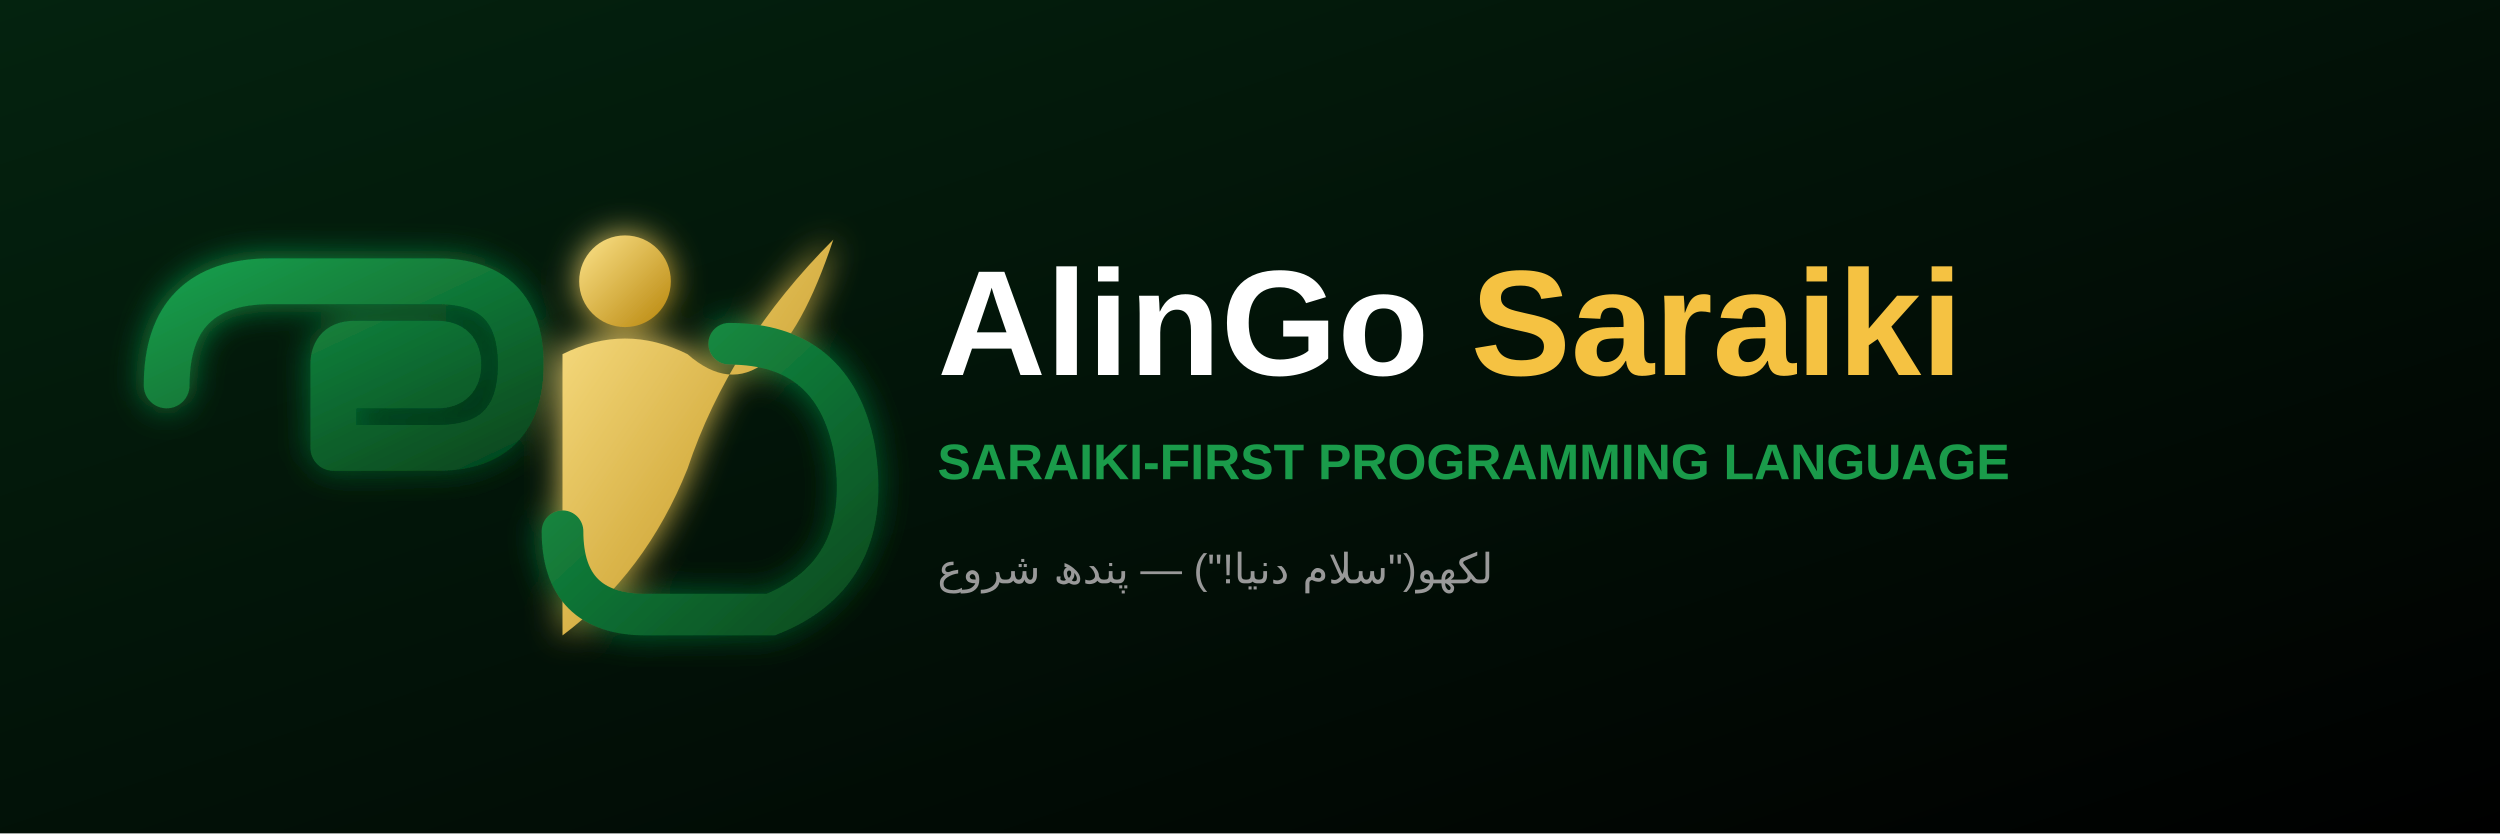
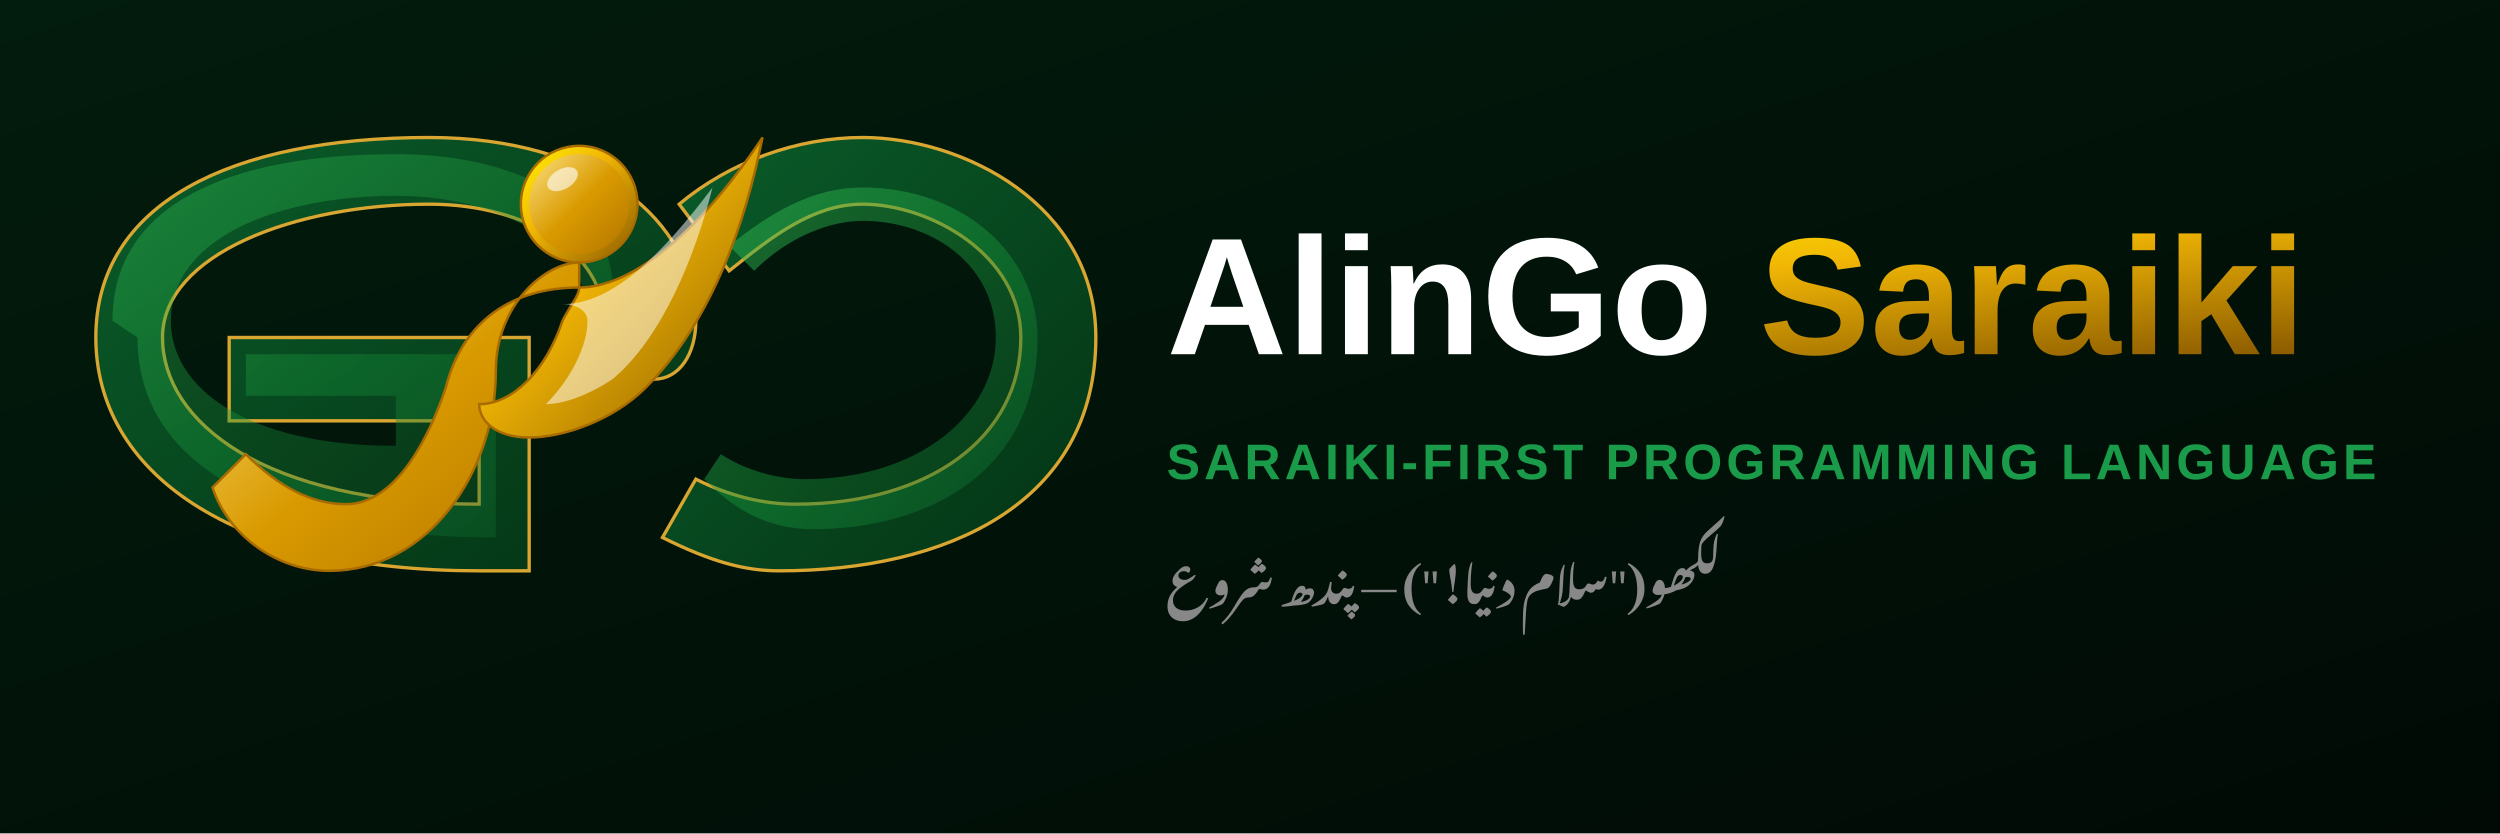
- <svg xmlns="http://www.w3.org/2000/svg" viewBox="0 0 1200 400" width="1200" height="400">
+ <svg xmlns="http://www.w3.org/2000/svg" viewBox="0 0 1200 400" width="100%" height="100%">
  <defs>
-     <linearGradient id="bg" x1="0%" y1="0%" x2="100%" y2="100%">
-       <stop offset="0%" stop-color="#04230f" />
-       <stop offset="100%" stop-color="#000000" />
+     <linearGradient id="bgGrad" x1="0%" y1="0%" x2="100%" y2="100%">
+       <stop offset="0%" stop-color="#021c0d" />
+       <stop offset="100%" stop-color="#010a05" />
    </linearGradient>
-     <linearGradient id="g1" x1="0%" y1="0%" x2="100%" y2="100%">
-       <stop offset="0%" stop-color="#1a9b4a" />
-       <stop offset="100%" stop-color="#064a1f" />
+     <linearGradient id="goldBright" x1="0%" y1="0%" x2="100%" y2="100%">
+       <stop offset="0%" stop-color="#FFF200" />
+       <stop offset="40%" stop-color="#F2B705" />
+       <stop offset="100%" stop-color="#8A5A00" />
    </linearGradient>
-     <linearGradient id="g2" x1="0%" y1="0%" x2="100%" y2="100%">
-       <stop offset="0%" stop-color="#fce38a" />
-       <stop offset="100%" stop-color="#b8860b" />
+     <linearGradient id="goldBody" x1="0%" y1="0%" x2="100%" y2="100%">
+       <stop offset="0%" stop-color="#FCE181" />
+       <stop offset="50%" stop-color="#D99A00" />
+       <stop offset="100%" stop-color="#B37400" />
    </linearGradient>
-     <filter id="glow" x="-50%" y="-50%" width="200%" height="200%">
-       <feGaussianBlur stdDeviation="8" result="blur" />
-       <feMerge>
-         <feMergeNode in="blur" />
-         <feMergeNode in="SourceGraphic" />
-       </feMerge>
-     </filter>
+     <linearGradient id="greenDark" x1="0%" y1="0%" x2="100%" y2="100%">
+       <stop offset="0%" stop-color="#0A5C2A" />
+       <stop offset="100%" stop-color="#043314" />
+     </linearGradient>
+     <linearGradient id="greenLight" x1="0%" y1="0%" x2="100%" y2="100%">
+       <stop offset="0%" stop-color="#35C357" />
+       <stop offset="50%" stop-color="#168F38" />
+       <stop offset="100%" stop-color="#0A5C2A" />
+     </linearGradient>
+     <g id="logoMark">
+       <path d="M 250,280 C 100,280 20,220 20,140 C 20,60 100,20 220,20 C 320,20 380,70 380,130 C 380,150 370,165 355,165 C 340,165 325,150 325,130 C 325,90 280,60 220,60 C 140,60 60,90 60,140 C 60,190 120,240 250,240 L 250,190 L 100,190 L 100,140 L 280,140 L 280,280 Z" fill="url(#greenDark)" stroke="#D9A632" stroke-width="2" />
+       <path d="M 30,130 C 30,60 100,30 200,30 C 280,30 330,65 330,110 C 330,120 325,125 315,125 C 315,90 270,55 200,55 C 130,55 65,80 65,130 C 65,170 110,205 200,205 L 200,175 L 110,175 L 110,150 L 260,150 L 260,260 C 130,260 45,220 45,140 Z" fill="url(#greenLight)" opacity="0.4" />
+       <path d="M 430,280 C 530,280 620,240 620,140 C 620,60 540,20 480,20 C 440,20 400,35 370,60 L 400,100 C 425,80 450,60 480,60 C 520,60 575,90 575,140 C 575,200 520,240 440,240 C 420,240 400,235 380,225 L 360,260 C 390,275 410,280 430,280 Z" fill="url(#greenDark)" stroke="#D9A632" stroke-width="2" />
+       <path d="M 450,255 C 520,255 585,220 585,140 C 585,90 540,50 480,50 C 450,50 425,65 400,85 L 415,100 C 435,80 460,70 480,70 C 520,70 560,95 560,140 C 560,185 515,225 445,225 C 430,225 410,220 395,210 L 385,225 C 400,240 420,255 450,255 Z" fill="url(#greenLight)" opacity="0.5" />
+       <circle cx="310" cy="60" r="35" fill="url(#goldBright)" stroke="#A86B00" stroke-width="1.5" />
+       <circle cx="310" cy="60" r="30" fill="url(#goldBody)" />
+       <ellipse cx="300" cy="45" rx="10" ry="6" fill="#FFF" opacity="0.6" transform="rotate(-30 300 45)" />
+       <path d="M 310,95 C 290,95 260,120 260,160 C 260,220 220,280 160,280 C 130,280 100,260 90,230 L 110,210 C 130,230 150,240 170,240 C 200,240 220,200 230,170 C 240,130 270,110 310,110 L 310,95 Z" fill="url(#goldBody)" stroke="#A86B00" stroke-width="1.5" />
+       <path d="M 310,110 C 340,110 380,80 420,20 C 410,70 390,130 350,170 C 330,190 300,200 280,200 C 260,200 250,190 250,180 C 270,180 290,160 300,130 C 305,120 310,115 310,110 Z" fill="url(#goldBright)" stroke="#A86B00" stroke-width="1.5" />
+       <path d="M 300,120 C 330,120 360,90 390,50 C 380,90 360,140 330,165 C 315,175 300,180 290,180 C 305,165 315,145 315,130 C 315,125 310,120 300,120 Z" fill="#FFF" opacity="0.5" />
+     </g>
  </defs>
-   <rect width="1200" height="400" fill="url(#bg)" />
-   <g transform="translate(50, 75) scale(1.0)" filter="url(#glow)">
-     <path d="M 30 110 Q 30 60 80 60 L 160 60 Q 200 60 200 100 Q 200 140 160 140 L 110 140 L 110 100 Q 110 90 120 90 L 160 90 Q 170 90 170 100 Q 170 110 160 110 L 120 110" fill="none" stroke="url(#g1)" stroke-width="22" stroke-linecap="round" stroke-linejoin="round" />
-     <circle cx="250" cy="60" r="22" fill="url(#g2)" />
-     <path d="M 220 95 Q 250 80 280 95 Q 320 130 350 40 Q 300 90 280 150 Q 260 200 220 230" fill="url(#g2)" />
-     <path d="M 300 90 Q 350 90 360 140 Q 370 200 320 220 L 260 220 Q 220 220 220 180" fill="none" stroke="url(#g1)" stroke-width="20" stroke-linecap="round" />
-   </g>
-   <text x="450" y="180" font-family="'Segoe UI', 'Arial', sans-serif" font-size="72" font-weight="900" fill="#ffffff">AlinGo <tspan fill="#f5c242">Saraiki</tspan>
+   <rect width="1200" height="400" fill="url(#bgGrad)" />
+   <use href="#logoMark" transform="translate(30, 50) scale(0.8)" />
+   <text x="560" y="170" font-family="'Segoe UI', 'Arial', sans-serif" font-size="80" font-weight="900" fill="#FFFFFF">AlinGo <tspan fill="url(#goldBright)">Saraiki</tspan>
  </text>
-   <text x="450" y="230" font-family="'Segoe UI', 'Arial', sans-serif" font-size="24" font-weight="600" fill="#1a9b4a">SARAIKI-FIRST PROGRAMMING LANGUAGE</text>
-   <text x="450" y="280" font-family="'Segoe UI', 'Arial', sans-serif" font-size="20" fill="#999">لکھو("سلام دنیا!") — پندھ شروع</text>
+   <text x="560" y="230" font-family="'Segoe UI', 'Arial', sans-serif" font-size="24" font-weight="700" fill="#1a9b4a" letter-spacing="2">SARAIKI-FIRST PROGRAMMING LANGUAGE</text>
+   <text x="560" y="290" font-family="'Noto Nastaliq Urdu', 'Segoe UI', sans-serif" font-size="22" fill="#888">لکھو("سلام دنیا!") — پندھ شروع</text>
</svg>
